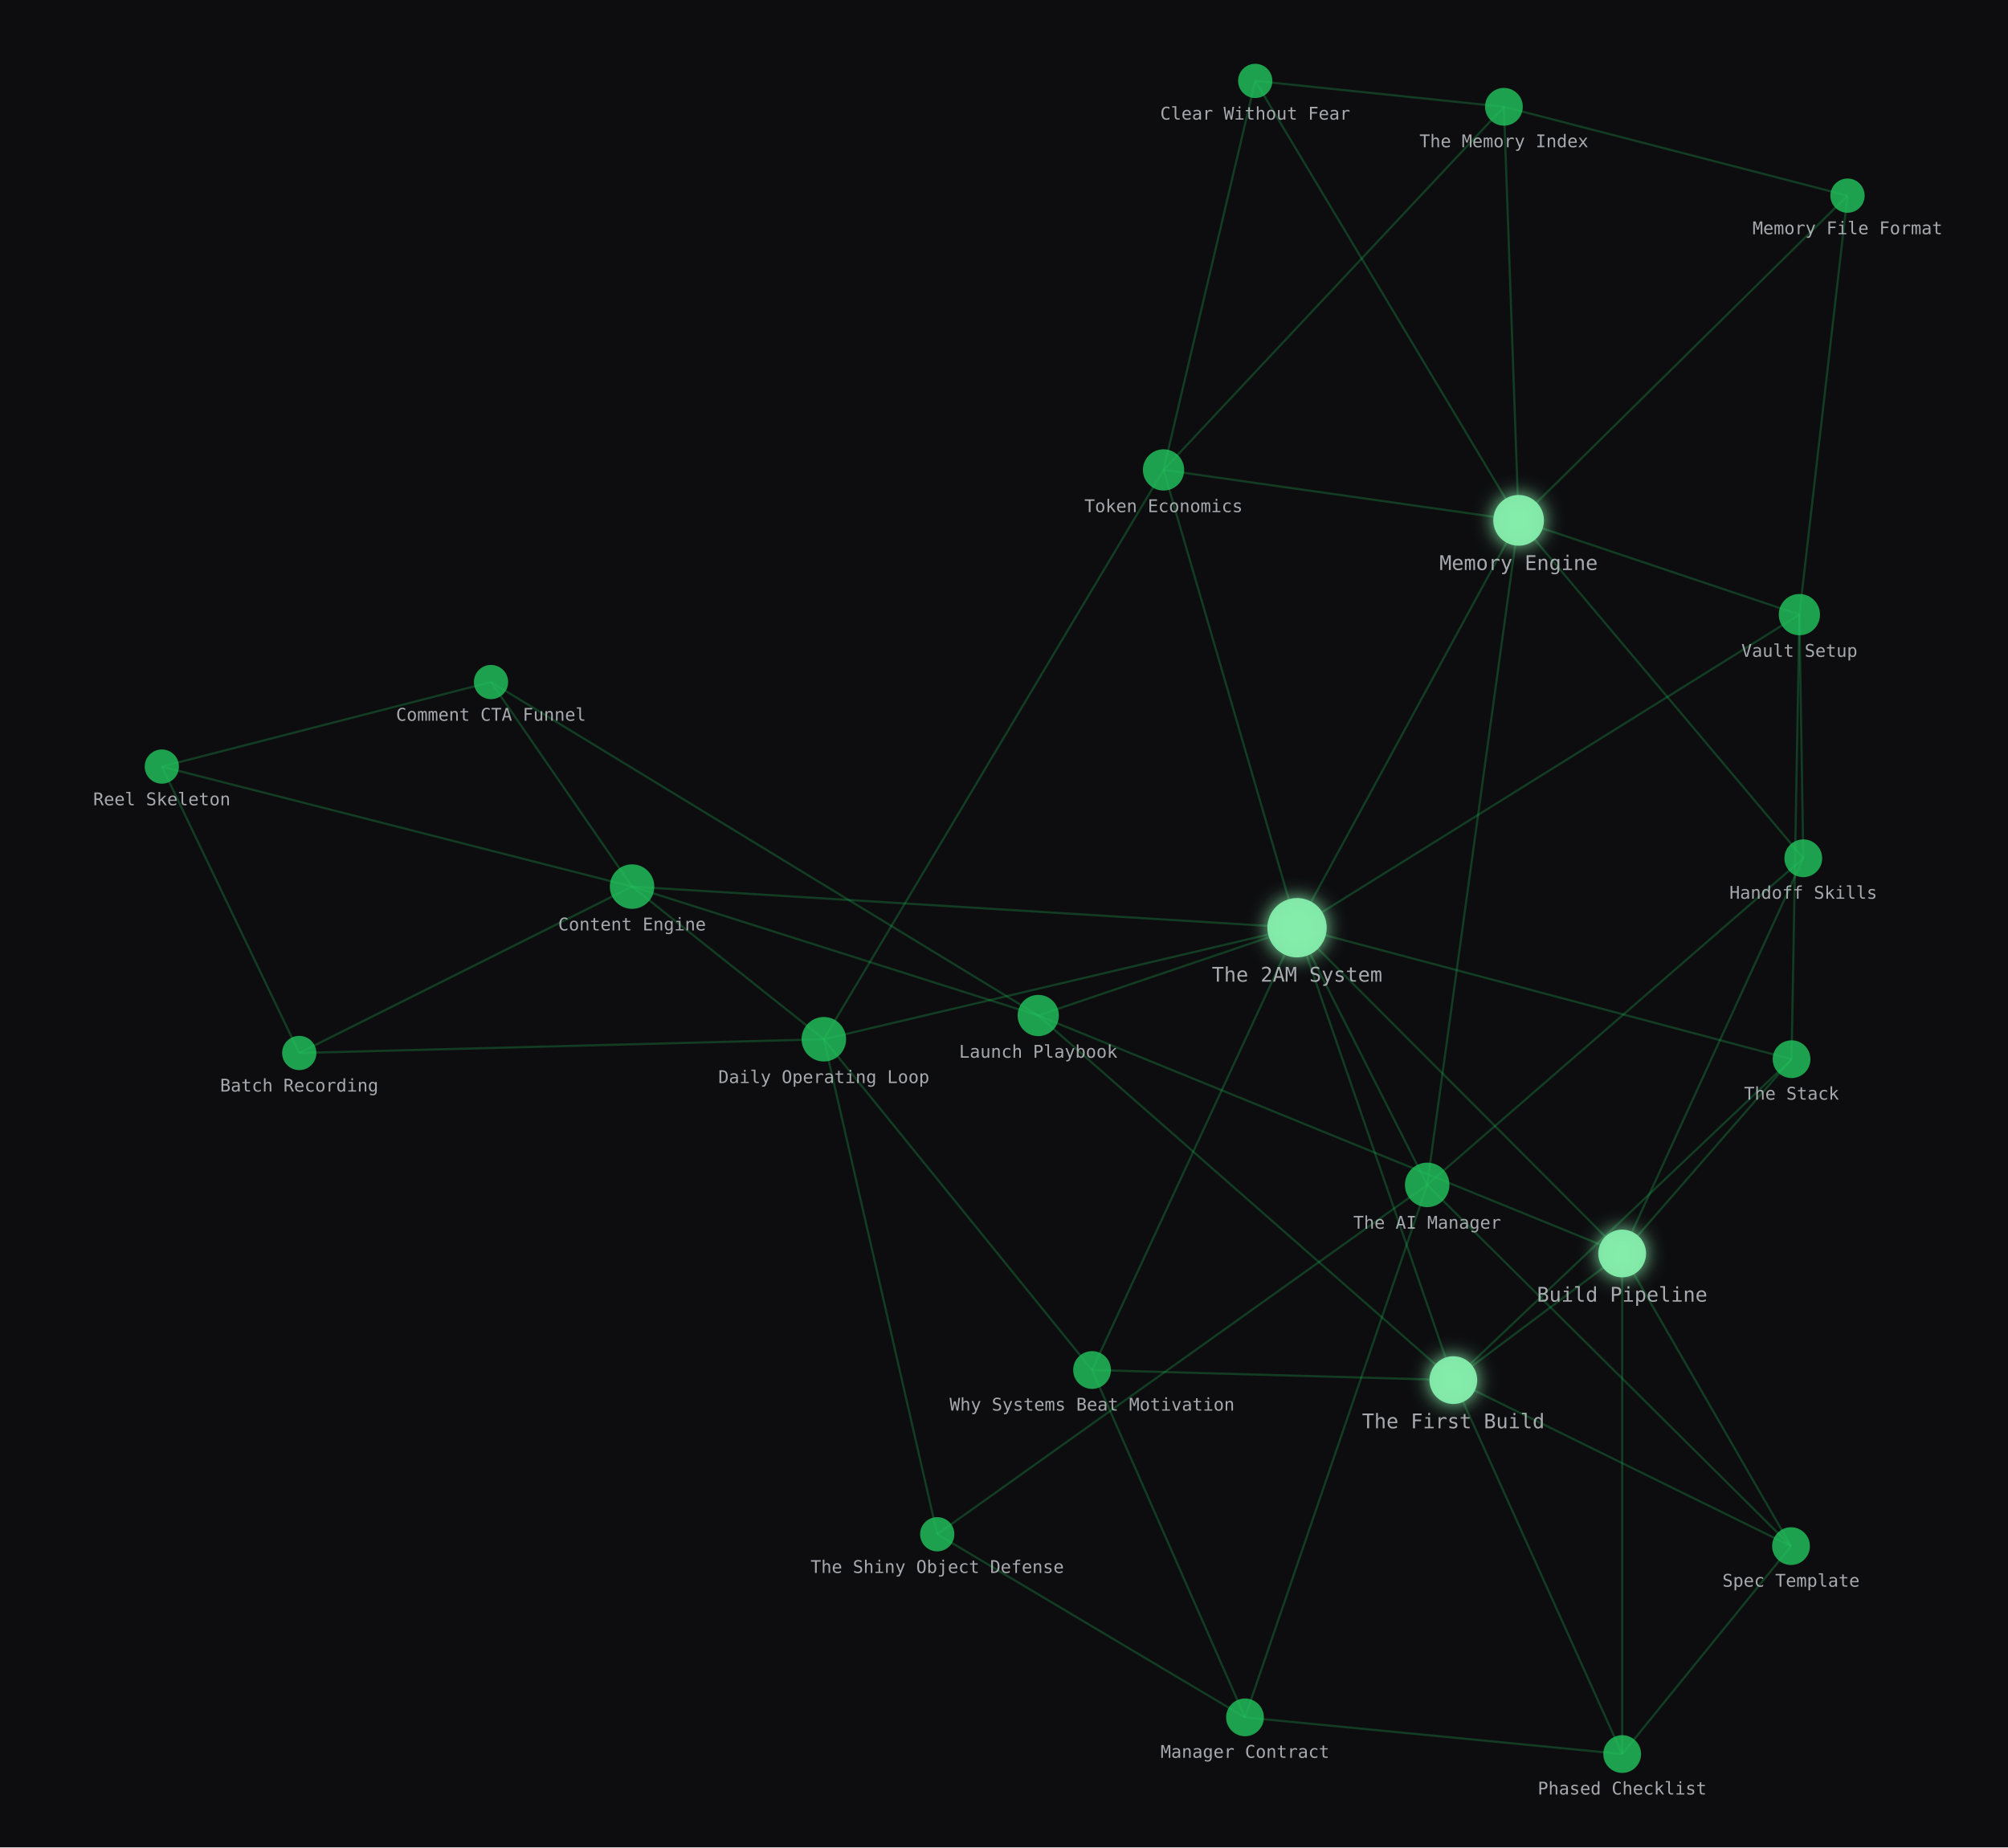
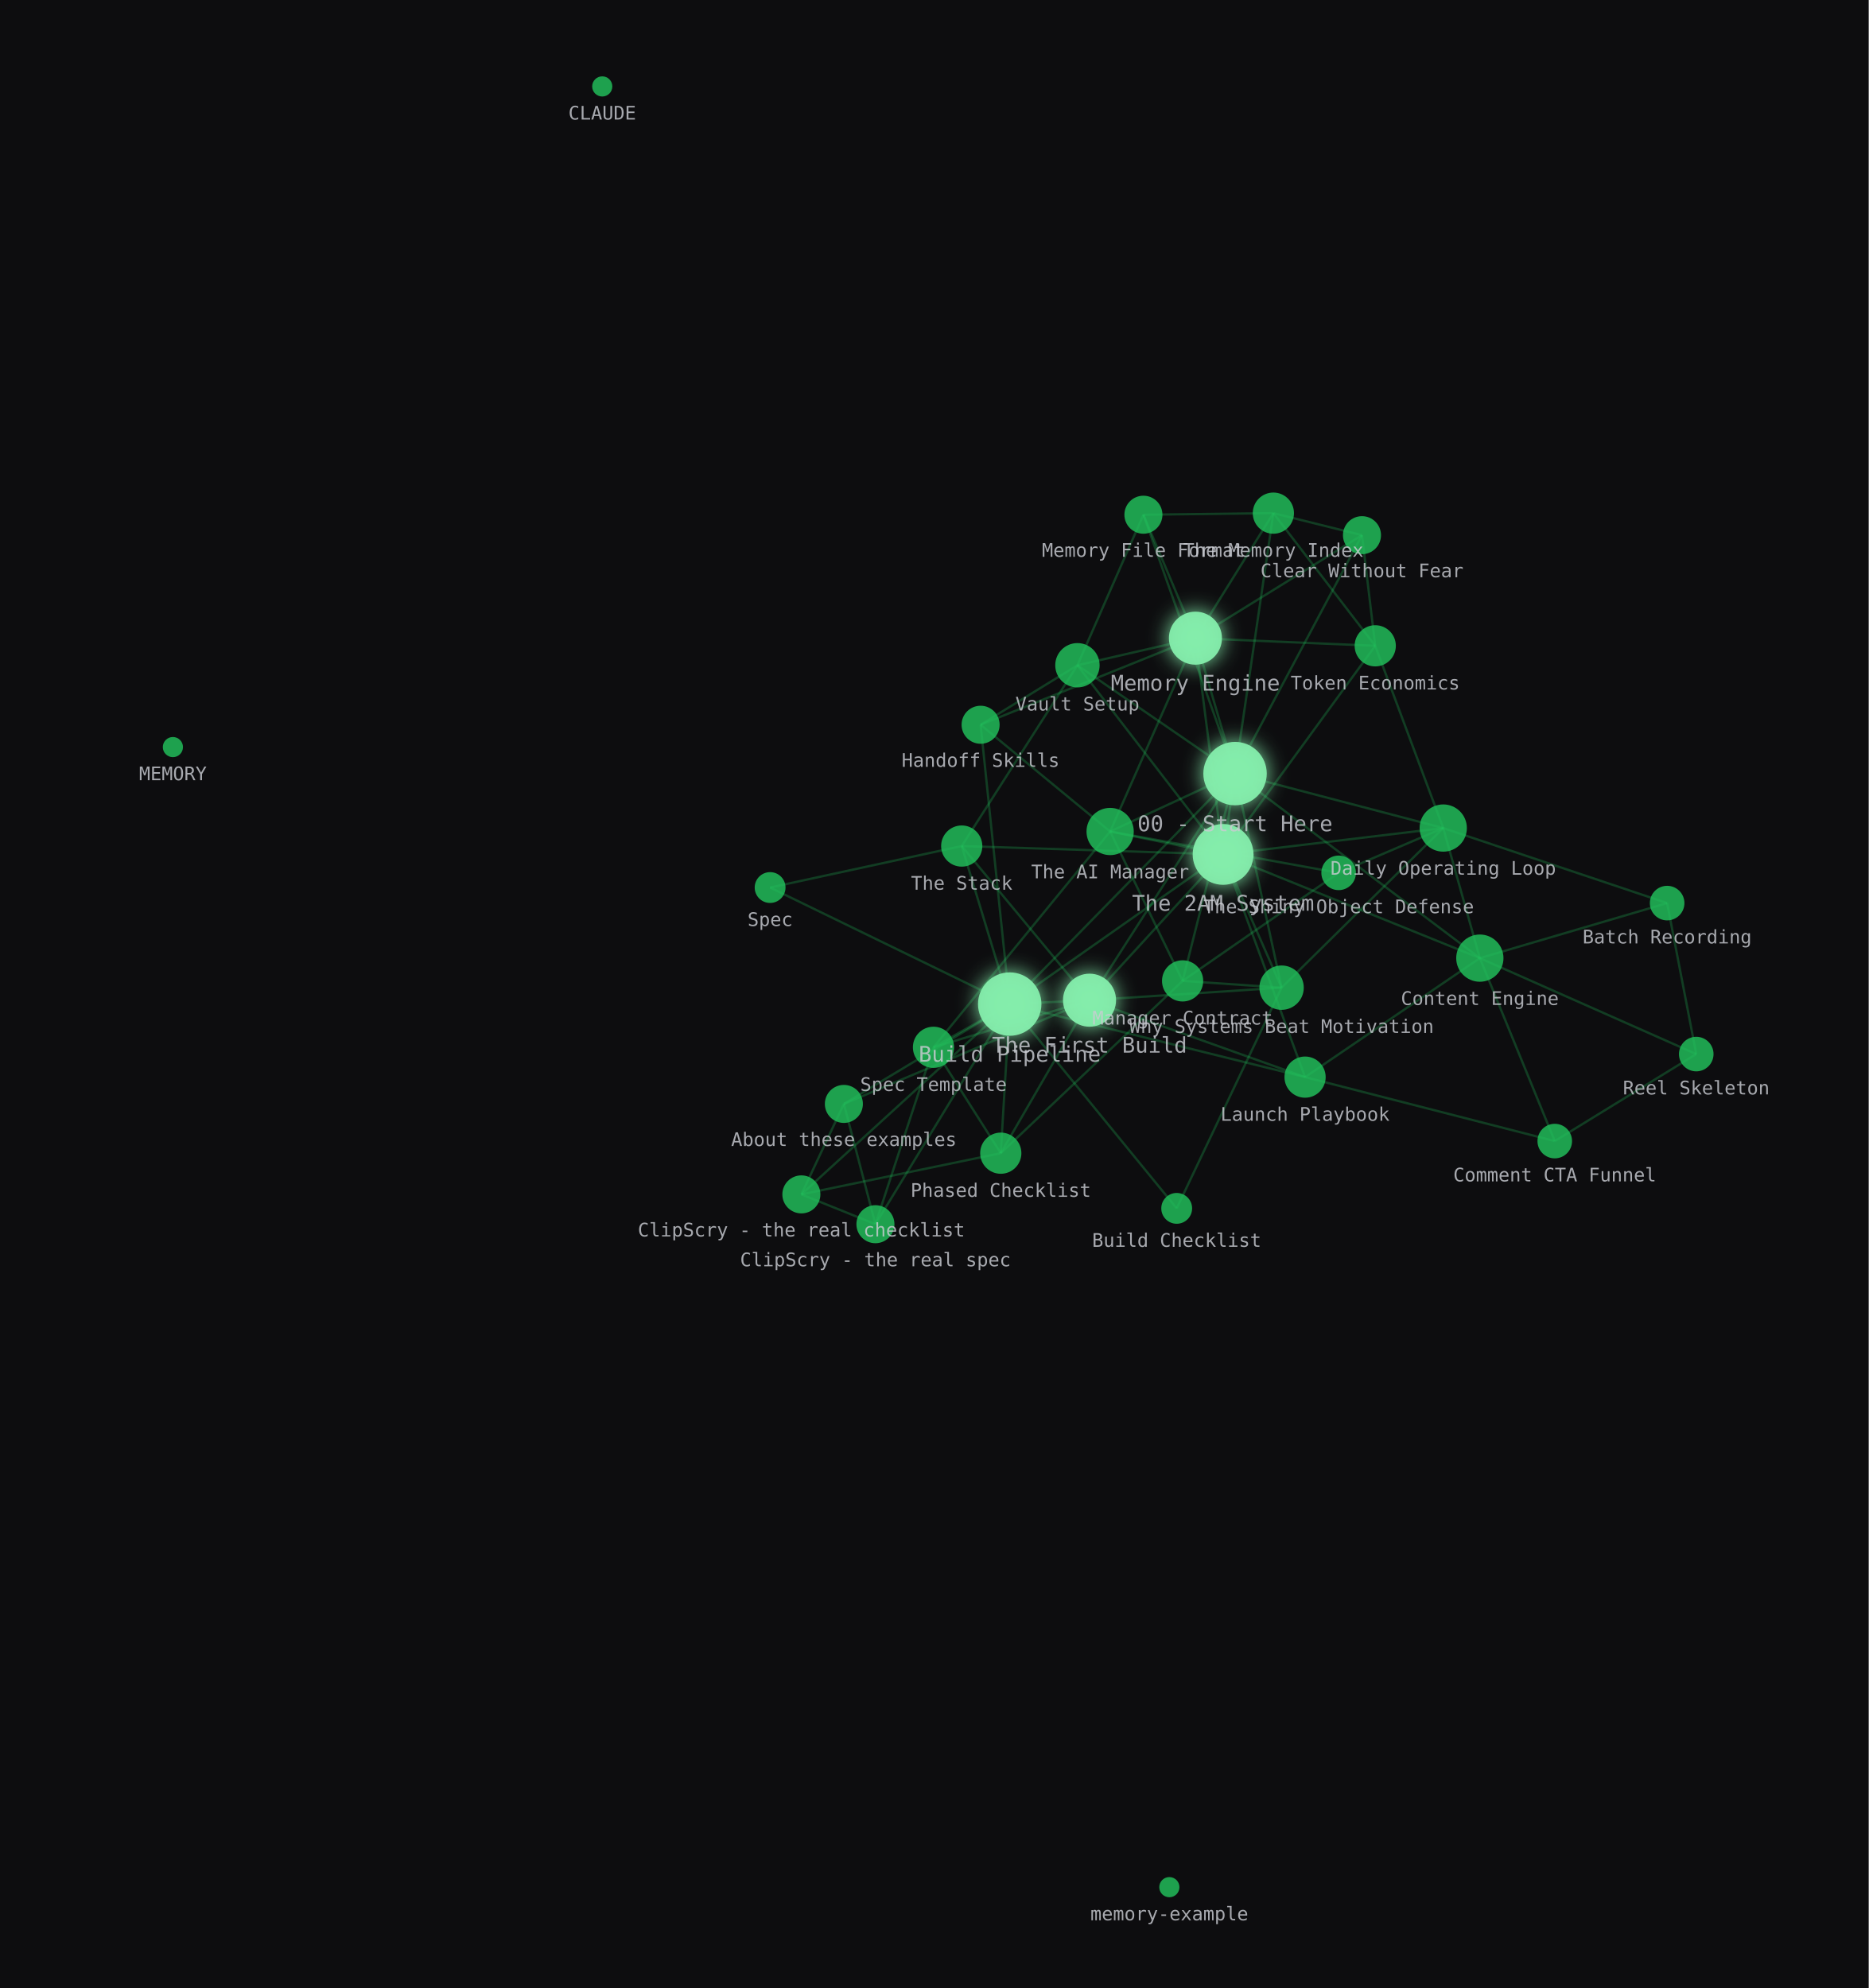
- <svg xmlns="http://www.w3.org/2000/svg" viewBox="0 0 1489 1370" width="1489" height="1370" font-family="ui-monospace, SFMono-Regular, Menlo, Consolas, monospace">
+ <svg xmlns="http://www.w3.org/2000/svg" viewBox="0 0 1297 1380" width="1297" height="1380" font-family="ui-monospace, SFMono-Regular, Menlo, Consolas, monospace">
  <defs>
    <filter id="g" x="-70%" y="-70%" width="240%" height="240%">
      <feGaussianBlur stdDeviation="7" result="b" />
      <feMerge>
        <feMergeNode in="b" />
        <feMergeNode in="SourceGraphic" />
      </feMerge>
    </filter>
  </defs>
-   <rect width="1489" height="1370" fill="#0d0d0f" />
-   <line x1="221.9" y1="780.9" x2="468.7" y2="657.5" stroke="#22c55e" stroke-opacity="0.26" stroke-width="1.6" />
-   <line x1="221.9" y1="780.9" x2="610.9" y2="770.7" stroke="#22c55e" stroke-opacity="0.26" stroke-width="1.6" />
-   <line x1="221.9" y1="780.9" x2="120.0" y2="568.5" stroke="#22c55e" stroke-opacity="0.26" stroke-width="1.6" />
-   <line x1="1202.9" y1="929.6" x2="1337.2" y2="636.5" stroke="#22c55e" stroke-opacity="0.26" stroke-width="1.6" />
-   <line x1="1202.9" y1="929.6" x2="769.9" y2="753.1" stroke="#22c55e" stroke-opacity="0.26" stroke-width="1.6" />
-   <line x1="1202.9" y1="929.6" x2="1202.9" y2="1300.8" stroke="#22c55e" stroke-opacity="0.26" stroke-width="1.6" />
-   <line x1="1202.9" y1="929.6" x2="1328.1" y2="1146.6" stroke="#22c55e" stroke-opacity="0.26" stroke-width="1.6" />
-   <line x1="1202.9" y1="929.6" x2="961.8" y2="688.0" stroke="#22c55e" stroke-opacity="0.26" stroke-width="1.6" />
-   <line x1="1202.9" y1="929.6" x2="1077.7" y2="1023.5" stroke="#22c55e" stroke-opacity="0.26" stroke-width="1.6" />
-   <line x1="1202.9" y1="929.6" x2="1328.5" y2="785.5" stroke="#22c55e" stroke-opacity="0.26" stroke-width="1.6" />
-   <line x1="930.8" y1="60.0" x2="1126.1" y2="385.9" stroke="#22c55e" stroke-opacity="0.26" stroke-width="1.6" />
-   <line x1="930.8" y1="60.0" x2="1115.2" y2="79.2" stroke="#22c55e" stroke-opacity="0.26" stroke-width="1.6" />
-   <line x1="930.8" y1="60.0" x2="862.8" y2="348.5" stroke="#22c55e" stroke-opacity="0.26" stroke-width="1.6" />
-   <line x1="364.1" y1="505.8" x2="468.7" y2="657.5" stroke="#22c55e" stroke-opacity="0.26" stroke-width="1.6" />
-   <line x1="364.1" y1="505.8" x2="769.9" y2="753.1" stroke="#22c55e" stroke-opacity="0.26" stroke-width="1.6" />
-   <line x1="364.1" y1="505.8" x2="120.0" y2="568.5" stroke="#22c55e" stroke-opacity="0.26" stroke-width="1.6" />
-   <line x1="468.7" y1="657.5" x2="610.9" y2="770.7" stroke="#22c55e" stroke-opacity="0.26" stroke-width="1.6" />
-   <line x1="468.7" y1="657.5" x2="769.9" y2="753.1" stroke="#22c55e" stroke-opacity="0.26" stroke-width="1.6" />
-   <line x1="468.7" y1="657.5" x2="120.0" y2="568.5" stroke="#22c55e" stroke-opacity="0.26" stroke-width="1.6" />
-   <line x1="468.7" y1="657.5" x2="961.8" y2="688.0" stroke="#22c55e" stroke-opacity="0.26" stroke-width="1.6" />
-   <line x1="610.9" y1="770.7" x2="961.8" y2="688.0" stroke="#22c55e" stroke-opacity="0.26" stroke-width="1.6" />
-   <line x1="610.9" y1="770.7" x2="695.0" y2="1137.8" stroke="#22c55e" stroke-opacity="0.26" stroke-width="1.6" />
-   <line x1="610.9" y1="770.7" x2="862.8" y2="348.5" stroke="#22c55e" stroke-opacity="0.26" stroke-width="1.6" />
-   <line x1="610.9" y1="770.7" x2="809.8" y2="1016.0" stroke="#22c55e" stroke-opacity="0.26" stroke-width="1.6" />
-   <line x1="1337.2" y1="636.5" x2="1126.1" y2="385.9" stroke="#22c55e" stroke-opacity="0.26" stroke-width="1.6" />
-   <line x1="1337.2" y1="636.5" x2="1058.3" y2="878.7" stroke="#22c55e" stroke-opacity="0.26" stroke-width="1.6" />
-   <line x1="1337.2" y1="636.5" x2="1334.3" y2="455.8" stroke="#22c55e" stroke-opacity="0.26" stroke-width="1.6" />
-   <line x1="769.9" y1="753.1" x2="961.8" y2="688.0" stroke="#22c55e" stroke-opacity="0.26" stroke-width="1.6" />
-   <line x1="769.9" y1="753.1" x2="1077.7" y2="1023.5" stroke="#22c55e" stroke-opacity="0.26" stroke-width="1.6" />
-   <line x1="923.2" y1="1273.6" x2="1202.9" y2="1300.8" stroke="#22c55e" stroke-opacity="0.26" stroke-width="1.6" />
-   <line x1="923.2" y1="1273.6" x2="1058.3" y2="878.7" stroke="#22c55e" stroke-opacity="0.26" stroke-width="1.6" />
-   <line x1="923.2" y1="1273.6" x2="695.0" y2="1137.8" stroke="#22c55e" stroke-opacity="0.26" stroke-width="1.6" />
-   <line x1="923.2" y1="1273.6" x2="809.8" y2="1016.0" stroke="#22c55e" stroke-opacity="0.26" stroke-width="1.6" />
-   <line x1="1126.1" y1="385.9" x2="1370.0" y2="145.1" stroke="#22c55e" stroke-opacity="0.26" stroke-width="1.6" />
-   <line x1="1126.1" y1="385.9" x2="961.8" y2="688.0" stroke="#22c55e" stroke-opacity="0.26" stroke-width="1.6" />
-   <line x1="1126.1" y1="385.9" x2="1058.3" y2="878.7" stroke="#22c55e" stroke-opacity="0.26" stroke-width="1.6" />
-   <line x1="1126.1" y1="385.9" x2="1115.2" y2="79.2" stroke="#22c55e" stroke-opacity="0.26" stroke-width="1.6" />
-   <line x1="1126.1" y1="385.9" x2="862.8" y2="348.5" stroke="#22c55e" stroke-opacity="0.26" stroke-width="1.6" />
-   <line x1="1126.1" y1="385.9" x2="1334.3" y2="455.8" stroke="#22c55e" stroke-opacity="0.26" stroke-width="1.6" />
-   <line x1="1370.0" y1="145.1" x2="1115.2" y2="79.2" stroke="#22c55e" stroke-opacity="0.26" stroke-width="1.6" />
-   <line x1="1370.0" y1="145.1" x2="1334.3" y2="455.8" stroke="#22c55e" stroke-opacity="0.26" stroke-width="1.6" />
-   <line x1="1202.9" y1="1300.8" x2="1328.1" y2="1146.6" stroke="#22c55e" stroke-opacity="0.26" stroke-width="1.6" />
-   <line x1="1202.9" y1="1300.8" x2="1077.7" y2="1023.5" stroke="#22c55e" stroke-opacity="0.26" stroke-width="1.6" />
-   <line x1="1328.1" y1="1146.6" x2="1058.3" y2="878.7" stroke="#22c55e" stroke-opacity="0.26" stroke-width="1.6" />
-   <line x1="1328.1" y1="1146.6" x2="1077.7" y2="1023.5" stroke="#22c55e" stroke-opacity="0.26" stroke-width="1.6" />
-   <line x1="961.8" y1="688.0" x2="1058.3" y2="878.7" stroke="#22c55e" stroke-opacity="0.26" stroke-width="1.6" />
-   <line x1="961.8" y1="688.0" x2="1077.7" y2="1023.5" stroke="#22c55e" stroke-opacity="0.26" stroke-width="1.6" />
-   <line x1="961.8" y1="688.0" x2="1328.5" y2="785.5" stroke="#22c55e" stroke-opacity="0.26" stroke-width="1.6" />
-   <line x1="961.8" y1="688.0" x2="862.8" y2="348.5" stroke="#22c55e" stroke-opacity="0.26" stroke-width="1.6" />
-   <line x1="961.8" y1="688.0" x2="1334.3" y2="455.8" stroke="#22c55e" stroke-opacity="0.26" stroke-width="1.6" />
-   <line x1="961.8" y1="688.0" x2="809.8" y2="1016.0" stroke="#22c55e" stroke-opacity="0.26" stroke-width="1.6" />
-   <line x1="1058.3" y1="878.7" x2="695.0" y2="1137.8" stroke="#22c55e" stroke-opacity="0.26" stroke-width="1.6" />
-   <line x1="1077.7" y1="1023.5" x2="1328.5" y2="785.5" stroke="#22c55e" stroke-opacity="0.26" stroke-width="1.6" />
-   <line x1="1077.7" y1="1023.5" x2="809.8" y2="1016.0" stroke="#22c55e" stroke-opacity="0.26" stroke-width="1.6" />
-   <line x1="1115.2" y1="79.2" x2="862.8" y2="348.5" stroke="#22c55e" stroke-opacity="0.26" stroke-width="1.6" />
-   <line x1="1328.5" y1="785.5" x2="1334.3" y2="455.8" stroke="#22c55e" stroke-opacity="0.26" stroke-width="1.6" />
-   <circle cx="221.9" cy="780.9" r="12.7" fill="#22c55e" fill-opacity="0.8" />
-   <circle cx="1202.9" cy="929.6" r="17.7" fill="#86efac" fill-opacity="0.95" filter="url(#g)" />
-   <circle cx="930.8" cy="60.0" r="12.7" fill="#22c55e" fill-opacity="0.8" />
-   <circle cx="364.1" cy="505.8" r="12.7" fill="#22c55e" fill-opacity="0.8" />
-   <circle cx="468.7" cy="657.5" r="16.5" fill="#22c55e" fill-opacity="0.8" />
-   <circle cx="610.9" cy="770.7" r="16.5" fill="#22c55e" fill-opacity="0.8" />
-   <circle cx="1337.2" cy="636.5" r="14.0" fill="#22c55e" fill-opacity="0.8" />
-   <circle cx="769.9" cy="753.1" r="15.3" fill="#22c55e" fill-opacity="0.8" />
-   <circle cx="923.2" cy="1273.6" r="14.0" fill="#22c55e" fill-opacity="0.8" />
-   <circle cx="1126.1" cy="385.9" r="18.8" fill="#86efac" fill-opacity="0.95" filter="url(#g)" />
-   <circle cx="1370.0" cy="145.1" r="12.7" fill="#22c55e" fill-opacity="0.8" />
-   <circle cx="1202.9" cy="1300.8" r="14.0" fill="#22c55e" fill-opacity="0.8" />
-   <circle cx="120.0" cy="568.5" r="12.7" fill="#22c55e" fill-opacity="0.8" />
-   <circle cx="1328.1" cy="1146.6" r="14.0" fill="#22c55e" fill-opacity="0.8" />
-   <circle cx="961.8" cy="688.0" r="22.0" fill="#86efac" fill-opacity="0.95" filter="url(#g)" />
-   <circle cx="1058.3" cy="878.7" r="16.5" fill="#22c55e" fill-opacity="0.8" />
-   <circle cx="1077.7" cy="1023.5" r="17.7" fill="#86efac" fill-opacity="0.95" filter="url(#g)" />
-   <circle cx="1115.2" cy="79.2" r="14.0" fill="#22c55e" fill-opacity="0.8" />
-   <circle cx="695.0" cy="1137.8" r="12.7" fill="#22c55e" fill-opacity="0.8" />
-   <circle cx="1328.5" cy="785.5" r="14.0" fill="#22c55e" fill-opacity="0.8" />
-   <circle cx="862.8" cy="348.5" r="15.3" fill="#22c55e" fill-opacity="0.8" />
-   <circle cx="1334.3" cy="455.8" r="15.3" fill="#22c55e" fill-opacity="0.8" />
-   <circle cx="809.8" cy="1016.0" r="14.0" fill="#22c55e" fill-opacity="0.8" />
-   <text x="221.9" y="809.5" text-anchor="middle" font-size="13" fill="#c9cbd1" fill-opacity="0.82">Batch Recording</text>
-   <text x="1202.9" y="965.3" text-anchor="middle" font-size="15" fill="#c9cbd1" fill-opacity="0.82">Build Pipeline</text>
-   <text x="930.8" y="88.7" text-anchor="middle" font-size="13" fill="#c9cbd1" fill-opacity="0.82">Clear Without Fear</text>
-   <text x="364.1" y="534.5" text-anchor="middle" font-size="13" fill="#c9cbd1" fill-opacity="0.82">Comment CTA Funnel</text>
-   <text x="468.7" y="690.0" text-anchor="middle" font-size="13" fill="#c9cbd1" fill-opacity="0.82">Content Engine</text>
-   <text x="610.9" y="803.2" text-anchor="middle" font-size="13" fill="#c9cbd1" fill-opacity="0.82">Daily Operating Loop</text>
-   <text x="1337.2" y="666.5" text-anchor="middle" font-size="13" fill="#c9cbd1" fill-opacity="0.82">Handoff Skills</text>
-   <text x="769.9" y="784.4" text-anchor="middle" font-size="13" fill="#c9cbd1" fill-opacity="0.82">Launch Playbook</text>
-   <text x="923.2" y="1303.6" text-anchor="middle" font-size="13" fill="#c9cbd1" fill-opacity="0.82">Manager Contract</text>
-   <text x="1126.1" y="422.7" text-anchor="middle" font-size="15" fill="#c9cbd1" fill-opacity="0.82">Memory Engine</text>
-   <text x="1370.0" y="173.7" text-anchor="middle" font-size="13" fill="#c9cbd1" fill-opacity="0.82">Memory File Format</text>
-   <text x="1202.9" y="1330.8" text-anchor="middle" font-size="13" fill="#c9cbd1" fill-opacity="0.82">Phased Checklist</text>
-   <text x="120.0" y="597.2" text-anchor="middle" font-size="13" fill="#c9cbd1" fill-opacity="0.82">Reel Skeleton</text>
-   <text x="1328.1" y="1176.7" text-anchor="middle" font-size="13" fill="#c9cbd1" fill-opacity="0.82">Spec Template</text>
-   <text x="961.8" y="728.0" text-anchor="middle" font-size="15" fill="#c9cbd1" fill-opacity="0.82">The 2AM System</text>
-   <text x="1058.3" y="911.2" text-anchor="middle" font-size="13" fill="#c9cbd1" fill-opacity="0.82">The AI Manager</text>
-   <text x="1077.7" y="1059.2" text-anchor="middle" font-size="15" fill="#c9cbd1" fill-opacity="0.82">The First Build</text>
-   <text x="1115.2" y="109.2" text-anchor="middle" font-size="13" fill="#c9cbd1" fill-opacity="0.82">The Memory Index</text>
-   <text x="695.0" y="1166.5" text-anchor="middle" font-size="13" fill="#c9cbd1" fill-opacity="0.82">The Shiny Object Defense</text>
-   <text x="1328.5" y="815.5" text-anchor="middle" font-size="13" fill="#c9cbd1" fill-opacity="0.82">The Stack</text>
-   <text x="862.8" y="379.8" text-anchor="middle" font-size="13" fill="#c9cbd1" fill-opacity="0.82">Token Economics</text>
-   <text x="1334.3" y="487.1" text-anchor="middle" font-size="13" fill="#c9cbd1" fill-opacity="0.82">Vault Setup</text>
-   <text x="809.8" y="1046.1" text-anchor="middle" font-size="13" fill="#c9cbd1" fill-opacity="0.82">Why Systems Beat Motivation</text>
+   <rect width="1297" height="1380" fill="#0d0d0f" />
+   <line x1="857.2" y1="537.0" x2="700.8" y2="697.0" stroke="#22c55e" stroke-opacity="0.26" stroke-width="1.6" />
+   <line x1="857.2" y1="537.0" x2="945.3" y2="371.5" stroke="#22c55e" stroke-opacity="0.26" stroke-width="1.6" />
+   <line x1="857.2" y1="537.0" x2="1027.1" y2="665.1" stroke="#22c55e" stroke-opacity="0.26" stroke-width="1.6" />
+   <line x1="857.2" y1="537.0" x2="1001.7" y2="574.8" stroke="#22c55e" stroke-opacity="0.26" stroke-width="1.6" />
+   <line x1="857.2" y1="537.0" x2="820.8" y2="680.9" stroke="#22c55e" stroke-opacity="0.26" stroke-width="1.6" />
+   <line x1="857.2" y1="537.0" x2="829.7" y2="443.0" stroke="#22c55e" stroke-opacity="0.26" stroke-width="1.6" />
+   <line x1="857.2" y1="537.0" x2="793.6" y2="357.3" stroke="#22c55e" stroke-opacity="0.26" stroke-width="1.6" />
+   <line x1="857.2" y1="537.0" x2="848.9" y2="593.1" stroke="#22c55e" stroke-opacity="0.26" stroke-width="1.6" />
+   <line x1="857.2" y1="537.0" x2="770.5" y2="577.2" stroke="#22c55e" stroke-opacity="0.26" stroke-width="1.6" />
+   <line x1="857.2" y1="537.0" x2="756.2" y2="694.3" stroke="#22c55e" stroke-opacity="0.26" stroke-width="1.6" />
+   <line x1="857.2" y1="537.0" x2="883.8" y2="356.2" stroke="#22c55e" stroke-opacity="0.26" stroke-width="1.6" />
+   <line x1="857.2" y1="537.0" x2="747.8" y2="461.8" stroke="#22c55e" stroke-opacity="0.26" stroke-width="1.6" />
+   <line x1="857.2" y1="537.0" x2="889.5" y2="685.6" stroke="#22c55e" stroke-opacity="0.26" stroke-width="1.6" />
+   <line x1="585.7" y1="766.3" x2="700.8" y2="697.0" stroke="#22c55e" stroke-opacity="0.26" stroke-width="1.6" />
+   <line x1="585.7" y1="766.3" x2="556.2" y2="829.1" stroke="#22c55e" stroke-opacity="0.26" stroke-width="1.6" />
+   <line x1="585.7" y1="766.3" x2="607.6" y2="849.8" stroke="#22c55e" stroke-opacity="0.26" stroke-width="1.6" />
+   <line x1="585.7" y1="766.3" x2="756.2" y2="694.3" stroke="#22c55e" stroke-opacity="0.26" stroke-width="1.6" />
+   <line x1="1157.1" y1="626.9" x2="1027.1" y2="665.1" stroke="#22c55e" stroke-opacity="0.26" stroke-width="1.6" />
+   <line x1="1157.1" y1="626.9" x2="1001.7" y2="574.8" stroke="#22c55e" stroke-opacity="0.26" stroke-width="1.6" />
+   <line x1="1157.1" y1="626.9" x2="1177.3" y2="731.7" stroke="#22c55e" stroke-opacity="0.26" stroke-width="1.6" />
+   <line x1="816.7" y1="838.8" x2="700.8" y2="697.0" stroke="#22c55e" stroke-opacity="0.26" stroke-width="1.6" />
+   <line x1="816.7" y1="838.8" x2="889.5" y2="685.6" stroke="#22c55e" stroke-opacity="0.26" stroke-width="1.6" />
+   <line x1="700.8" y1="697.0" x2="556.2" y2="829.1" stroke="#22c55e" stroke-opacity="0.26" stroke-width="1.6" />
+   <line x1="700.8" y1="697.0" x2="607.6" y2="849.8" stroke="#22c55e" stroke-opacity="0.26" stroke-width="1.6" />
+   <line x1="700.8" y1="697.0" x2="680.6" y2="503.1" stroke="#22c55e" stroke-opacity="0.26" stroke-width="1.6" />
+   <line x1="700.8" y1="697.0" x2="905.8" y2="747.7" stroke="#22c55e" stroke-opacity="0.26" stroke-width="1.6" />
+   <line x1="700.8" y1="697.0" x2="694.6" y2="800.5" stroke="#22c55e" stroke-opacity="0.26" stroke-width="1.6" />
+   <line x1="700.8" y1="697.0" x2="534.5" y2="616.1" stroke="#22c55e" stroke-opacity="0.26" stroke-width="1.6" />
+   <line x1="700.8" y1="697.0" x2="647.9" y2="727.0" stroke="#22c55e" stroke-opacity="0.26" stroke-width="1.6" />
+   <line x1="700.8" y1="697.0" x2="848.9" y2="593.1" stroke="#22c55e" stroke-opacity="0.26" stroke-width="1.6" />
+   <line x1="700.8" y1="697.0" x2="756.2" y2="694.3" stroke="#22c55e" stroke-opacity="0.26" stroke-width="1.6" />
+   <line x1="700.8" y1="697.0" x2="667.5" y2="587.3" stroke="#22c55e" stroke-opacity="0.26" stroke-width="1.6" />
+   <line x1="945.3" y1="371.5" x2="829.7" y2="443.0" stroke="#22c55e" stroke-opacity="0.26" stroke-width="1.6" />
+   <line x1="945.3" y1="371.5" x2="883.8" y2="356.2" stroke="#22c55e" stroke-opacity="0.26" stroke-width="1.6" />
+   <line x1="945.3" y1="371.5" x2="954.5" y2="448.3" stroke="#22c55e" stroke-opacity="0.26" stroke-width="1.6" />
+   <line x1="556.2" y1="829.1" x2="607.6" y2="849.8" stroke="#22c55e" stroke-opacity="0.26" stroke-width="1.6" />
+   <line x1="556.2" y1="829.1" x2="694.6" y2="800.5" stroke="#22c55e" stroke-opacity="0.26" stroke-width="1.6" />
+   <line x1="607.6" y1="849.8" x2="647.9" y2="727.0" stroke="#22c55e" stroke-opacity="0.26" stroke-width="1.6" />
+   <line x1="1079.1" y1="792.1" x2="1027.1" y2="665.1" stroke="#22c55e" stroke-opacity="0.26" stroke-width="1.6" />
+   <line x1="1079.1" y1="792.1" x2="905.8" y2="747.7" stroke="#22c55e" stroke-opacity="0.26" stroke-width="1.6" />
+   <line x1="1079.1" y1="792.1" x2="1177.3" y2="731.7" stroke="#22c55e" stroke-opacity="0.26" stroke-width="1.6" />
+   <line x1="1027.1" y1="665.1" x2="1001.7" y2="574.8" stroke="#22c55e" stroke-opacity="0.26" stroke-width="1.6" />
+   <line x1="1027.1" y1="665.1" x2="905.8" y2="747.7" stroke="#22c55e" stroke-opacity="0.26" stroke-width="1.6" />
+   <line x1="1027.1" y1="665.1" x2="1177.3" y2="731.7" stroke="#22c55e" stroke-opacity="0.26" stroke-width="1.6" />
+   <line x1="1027.1" y1="665.1" x2="848.9" y2="593.1" stroke="#22c55e" stroke-opacity="0.26" stroke-width="1.6" />
+   <line x1="1001.7" y1="574.8" x2="848.9" y2="593.1" stroke="#22c55e" stroke-opacity="0.26" stroke-width="1.6" />
+   <line x1="1001.7" y1="574.8" x2="929.1" y2="605.9" stroke="#22c55e" stroke-opacity="0.26" stroke-width="1.6" />
+   <line x1="1001.7" y1="574.8" x2="954.5" y2="448.3" stroke="#22c55e" stroke-opacity="0.26" stroke-width="1.6" />
+   <line x1="1001.7" y1="574.8" x2="889.5" y2="685.6" stroke="#22c55e" stroke-opacity="0.26" stroke-width="1.6" />
+   <line x1="680.6" y1="503.1" x2="829.7" y2="443.0" stroke="#22c55e" stroke-opacity="0.26" stroke-width="1.6" />
+   <line x1="680.6" y1="503.1" x2="770.5" y2="577.2" stroke="#22c55e" stroke-opacity="0.26" stroke-width="1.6" />
+   <line x1="680.6" y1="503.1" x2="747.8" y2="461.8" stroke="#22c55e" stroke-opacity="0.26" stroke-width="1.6" />
+   <line x1="905.8" y1="747.7" x2="848.9" y2="593.1" stroke="#22c55e" stroke-opacity="0.26" stroke-width="1.6" />
+   <line x1="905.8" y1="747.7" x2="756.2" y2="694.3" stroke="#22c55e" stroke-opacity="0.26" stroke-width="1.6" />
+   <line x1="820.8" y1="680.9" x2="694.6" y2="800.5" stroke="#22c55e" stroke-opacity="0.26" stroke-width="1.6" />
+   <line x1="820.8" y1="680.9" x2="770.5" y2="577.2" stroke="#22c55e" stroke-opacity="0.26" stroke-width="1.6" />
+   <line x1="820.8" y1="680.9" x2="929.1" y2="605.9" stroke="#22c55e" stroke-opacity="0.26" stroke-width="1.6" />
+   <line x1="820.8" y1="680.9" x2="889.5" y2="685.6" stroke="#22c55e" stroke-opacity="0.26" stroke-width="1.6" />
+   <line x1="829.7" y1="443.0" x2="793.6" y2="357.3" stroke="#22c55e" stroke-opacity="0.26" stroke-width="1.6" />
+   <line x1="829.7" y1="443.0" x2="848.9" y2="593.1" stroke="#22c55e" stroke-opacity="0.26" stroke-width="1.6" />
+   <line x1="829.7" y1="443.0" x2="770.5" y2="577.2" stroke="#22c55e" stroke-opacity="0.26" stroke-width="1.6" />
+   <line x1="829.7" y1="443.0" x2="883.8" y2="356.2" stroke="#22c55e" stroke-opacity="0.26" stroke-width="1.6" />
+   <line x1="829.7" y1="443.0" x2="954.5" y2="448.3" stroke="#22c55e" stroke-opacity="0.26" stroke-width="1.6" />
+   <line x1="829.7" y1="443.0" x2="747.8" y2="461.8" stroke="#22c55e" stroke-opacity="0.26" stroke-width="1.6" />
+   <line x1="793.6" y1="357.3" x2="883.8" y2="356.2" stroke="#22c55e" stroke-opacity="0.26" stroke-width="1.6" />
+   <line x1="793.6" y1="357.3" x2="747.8" y2="461.8" stroke="#22c55e" stroke-opacity="0.26" stroke-width="1.6" />
+   <line x1="694.6" y1="800.5" x2="647.9" y2="727.0" stroke="#22c55e" stroke-opacity="0.26" stroke-width="1.6" />
+   <line x1="694.6" y1="800.5" x2="756.2" y2="694.3" stroke="#22c55e" stroke-opacity="0.26" stroke-width="1.6" />
+   <line x1="534.5" y1="616.1" x2="667.5" y2="587.3" stroke="#22c55e" stroke-opacity="0.26" stroke-width="1.6" />
+   <line x1="647.9" y1="727.0" x2="770.5" y2="577.2" stroke="#22c55e" stroke-opacity="0.26" stroke-width="1.6" />
+   <line x1="647.9" y1="727.0" x2="756.2" y2="694.3" stroke="#22c55e" stroke-opacity="0.26" stroke-width="1.6" />
+   <line x1="848.9" y1="593.1" x2="770.5" y2="577.2" stroke="#22c55e" stroke-opacity="0.26" stroke-width="1.6" />
+   <line x1="848.9" y1="593.1" x2="756.2" y2="694.3" stroke="#22c55e" stroke-opacity="0.26" stroke-width="1.6" />
+   <line x1="848.9" y1="593.1" x2="667.5" y2="587.3" stroke="#22c55e" stroke-opacity="0.26" stroke-width="1.6" />
+   <line x1="848.9" y1="593.1" x2="954.5" y2="448.3" stroke="#22c55e" stroke-opacity="0.26" stroke-width="1.6" />
+   <line x1="848.9" y1="593.1" x2="747.8" y2="461.8" stroke="#22c55e" stroke-opacity="0.26" stroke-width="1.6" />
+   <line x1="848.9" y1="593.1" x2="889.5" y2="685.6" stroke="#22c55e" stroke-opacity="0.26" stroke-width="1.6" />
+   <line x1="770.5" y1="577.2" x2="929.1" y2="605.9" stroke="#22c55e" stroke-opacity="0.26" stroke-width="1.6" />
+   <line x1="756.2" y1="694.3" x2="667.5" y2="587.3" stroke="#22c55e" stroke-opacity="0.26" stroke-width="1.6" />
+   <line x1="756.2" y1="694.3" x2="889.5" y2="685.6" stroke="#22c55e" stroke-opacity="0.26" stroke-width="1.6" />
+   <line x1="883.8" y1="356.2" x2="954.5" y2="448.3" stroke="#22c55e" stroke-opacity="0.26" stroke-width="1.6" />
+   <line x1="667.5" y1="587.3" x2="747.8" y2="461.8" stroke="#22c55e" stroke-opacity="0.26" stroke-width="1.6" />
+   <circle cx="857.2" cy="537.0" r="22.0" fill="#86efac" fill-opacity="0.95" filter="url(#g)" />
+   <circle cx="585.7" cy="766.3" r="13.2" fill="#22c55e" fill-opacity="0.8" />
+   <circle cx="1157.1" cy="626.9" r="12.0" fill="#22c55e" fill-opacity="0.8" />
+   <circle cx="816.7" cy="838.8" r="10.7" fill="#22c55e" fill-opacity="0.8" />
+   <circle cx="700.8" cy="697.0" r="22.0" fill="#86efac" fill-opacity="0.95" filter="url(#g)" />
+   <circle cx="418.0" cy="60.0" r="7.0" fill="#22c55e" fill-opacity="0.8" />
+   <circle cx="945.3" cy="371.5" r="13.2" fill="#22c55e" fill-opacity="0.8" />
+   <circle cx="556.2" cy="829.1" r="13.2" fill="#22c55e" fill-opacity="0.8" />
+   <circle cx="607.6" cy="849.8" r="13.2" fill="#22c55e" fill-opacity="0.8" />
+   <circle cx="1079.1" cy="792.1" r="12.0" fill="#22c55e" fill-opacity="0.8" />
+   <circle cx="1027.1" cy="665.1" r="16.4" fill="#22c55e" fill-opacity="0.8" />
+   <circle cx="1001.7" cy="574.8" r="16.4" fill="#22c55e" fill-opacity="0.8" />
+   <circle cx="680.6" cy="503.1" r="13.2" fill="#22c55e" fill-opacity="0.8" />
+   <circle cx="905.8" cy="747.7" r="14.3" fill="#22c55e" fill-opacity="0.8" />
+   <circle cx="120.0" cy="518.6" r="7.0" fill="#22c55e" fill-opacity="0.8" />
+   <circle cx="820.8" cy="680.9" r="14.3" fill="#22c55e" fill-opacity="0.8" />
+   <circle cx="829.7" cy="443.0" r="18.4" fill="#86efac" fill-opacity="0.95" filter="url(#g)" />
+   <circle cx="793.6" cy="357.3" r="13.2" fill="#22c55e" fill-opacity="0.8" />
+   <circle cx="694.6" cy="800.5" r="14.3" fill="#22c55e" fill-opacity="0.8" />
+   <circle cx="1177.3" cy="731.7" r="12.0" fill="#22c55e" fill-opacity="0.8" />
+   <circle cx="534.5" cy="616.1" r="10.7" fill="#22c55e" fill-opacity="0.8" />
+   <circle cx="647.9" cy="727.0" r="14.3" fill="#22c55e" fill-opacity="0.8" />
+   <circle cx="848.9" cy="593.1" r="21.1" fill="#86efac" fill-opacity="0.95" filter="url(#g)" />
+   <circle cx="770.5" cy="577.2" r="16.4" fill="#22c55e" fill-opacity="0.8" />
+   <circle cx="756.2" cy="694.3" r="18.4" fill="#86efac" fill-opacity="0.95" filter="url(#g)" />
+   <circle cx="883.8" cy="356.2" r="14.3" fill="#22c55e" fill-opacity="0.8" />
+   <circle cx="929.1" cy="605.9" r="12.0" fill="#22c55e" fill-opacity="0.8" />
+   <circle cx="667.5" cy="587.3" r="14.3" fill="#22c55e" fill-opacity="0.8" />
+   <circle cx="954.5" cy="448.3" r="14.3" fill="#22c55e" fill-opacity="0.8" />
+   <circle cx="747.8" cy="461.8" r="15.4" fill="#22c55e" fill-opacity="0.8" />
+   <circle cx="889.5" cy="685.6" r="15.4" fill="#22c55e" fill-opacity="0.8" />
+   <circle cx="811.6" cy="1310.0" r="7.0" fill="#22c55e" fill-opacity="0.8" />
+   <text x="857.2" y="577.0" text-anchor="middle" font-size="15" fill="#c9cbd1" fill-opacity="0.82">00 - Start Here</text>
+   <text x="585.7" y="795.5" text-anchor="middle" font-size="13" fill="#c9cbd1" fill-opacity="0.82">About these examples</text>
+   <text x="1157.1" y="654.9" text-anchor="middle" font-size="13" fill="#c9cbd1" fill-opacity="0.82">Batch Recording</text>
+   <text x="816.7" y="865.5" text-anchor="middle" font-size="13" fill="#c9cbd1" fill-opacity="0.82">Build Checklist</text>
+   <text x="700.8" y="737.0" text-anchor="middle" font-size="15" fill="#c9cbd1" fill-opacity="0.82">Build Pipeline</text>
+   <text x="418.0" y="83.0" text-anchor="middle" font-size="13" fill="#c9cbd1" fill-opacity="0.82">CLAUDE</text>
+   <text x="945.3" y="400.7" text-anchor="middle" font-size="13" fill="#c9cbd1" fill-opacity="0.82">Clear Without Fear</text>
+   <text x="556.2" y="858.3" text-anchor="middle" font-size="13" fill="#c9cbd1" fill-opacity="0.82">ClipScry - the real checklist</text>
+   <text x="607.6" y="879.0" text-anchor="middle" font-size="13" fill="#c9cbd1" fill-opacity="0.82">ClipScry - the real spec</text>
+   <text x="1079.1" y="820.1" text-anchor="middle" font-size="13" fill="#c9cbd1" fill-opacity="0.82">Comment CTA Funnel</text>
+   <text x="1027.1" y="697.6" text-anchor="middle" font-size="13" fill="#c9cbd1" fill-opacity="0.82">Content Engine</text>
+   <text x="1001.7" y="607.2" text-anchor="middle" font-size="13" fill="#c9cbd1" fill-opacity="0.82">Daily Operating Loop</text>
+   <text x="680.6" y="532.3" text-anchor="middle" font-size="13" fill="#c9cbd1" fill-opacity="0.82">Handoff Skills</text>
+   <text x="905.8" y="778.0" text-anchor="middle" font-size="13" fill="#c9cbd1" fill-opacity="0.82">Launch Playbook</text>
+   <text x="120.0" y="541.6" text-anchor="middle" font-size="13" fill="#c9cbd1" fill-opacity="0.82">MEMORY</text>
+   <text x="820.8" y="711.2" text-anchor="middle" font-size="13" fill="#c9cbd1" fill-opacity="0.82">Manager Contract</text>
+   <text x="829.7" y="479.4" text-anchor="middle" font-size="15" fill="#c9cbd1" fill-opacity="0.82">Memory Engine</text>
+   <text x="793.6" y="386.5" text-anchor="middle" font-size="13" fill="#c9cbd1" fill-opacity="0.82">Memory File Format</text>
+   <text x="694.6" y="830.8" text-anchor="middle" font-size="13" fill="#c9cbd1" fill-opacity="0.82">Phased Checklist</text>
+   <text x="1177.3" y="759.7" text-anchor="middle" font-size="13" fill="#c9cbd1" fill-opacity="0.82">Reel Skeleton</text>
+   <text x="534.5" y="642.8" text-anchor="middle" font-size="13" fill="#c9cbd1" fill-opacity="0.82">Spec</text>
+   <text x="647.9" y="757.3" text-anchor="middle" font-size="13" fill="#c9cbd1" fill-opacity="0.82">Spec Template</text>
+   <text x="848.9" y="632.2" text-anchor="middle" font-size="15" fill="#c9cbd1" fill-opacity="0.82">The 2AM System</text>
+   <text x="770.5" y="609.7" text-anchor="middle" font-size="13" fill="#c9cbd1" fill-opacity="0.82">The AI Manager</text>
+   <text x="756.2" y="730.7" text-anchor="middle" font-size="15" fill="#c9cbd1" fill-opacity="0.82">The First Build</text>
+   <text x="883.8" y="386.5" text-anchor="middle" font-size="13" fill="#c9cbd1" fill-opacity="0.82">The Memory Index</text>
+   <text x="929.1" y="633.9" text-anchor="middle" font-size="13" fill="#c9cbd1" fill-opacity="0.82">The Shiny Object Defense</text>
+   <text x="667.5" y="617.6" text-anchor="middle" font-size="13" fill="#c9cbd1" fill-opacity="0.82">The Stack</text>
+   <text x="954.5" y="478.6" text-anchor="middle" font-size="13" fill="#c9cbd1" fill-opacity="0.82">Token Economics</text>
+   <text x="747.8" y="493.2" text-anchor="middle" font-size="13" fill="#c9cbd1" fill-opacity="0.82">Vault Setup</text>
+   <text x="889.5" y="717.0" text-anchor="middle" font-size="13" fill="#c9cbd1" fill-opacity="0.82">Why Systems Beat Motivation</text>
+   <text x="811.6" y="1333.0" text-anchor="middle" font-size="13" fill="#c9cbd1" fill-opacity="0.82">memory-example</text>
</svg>
